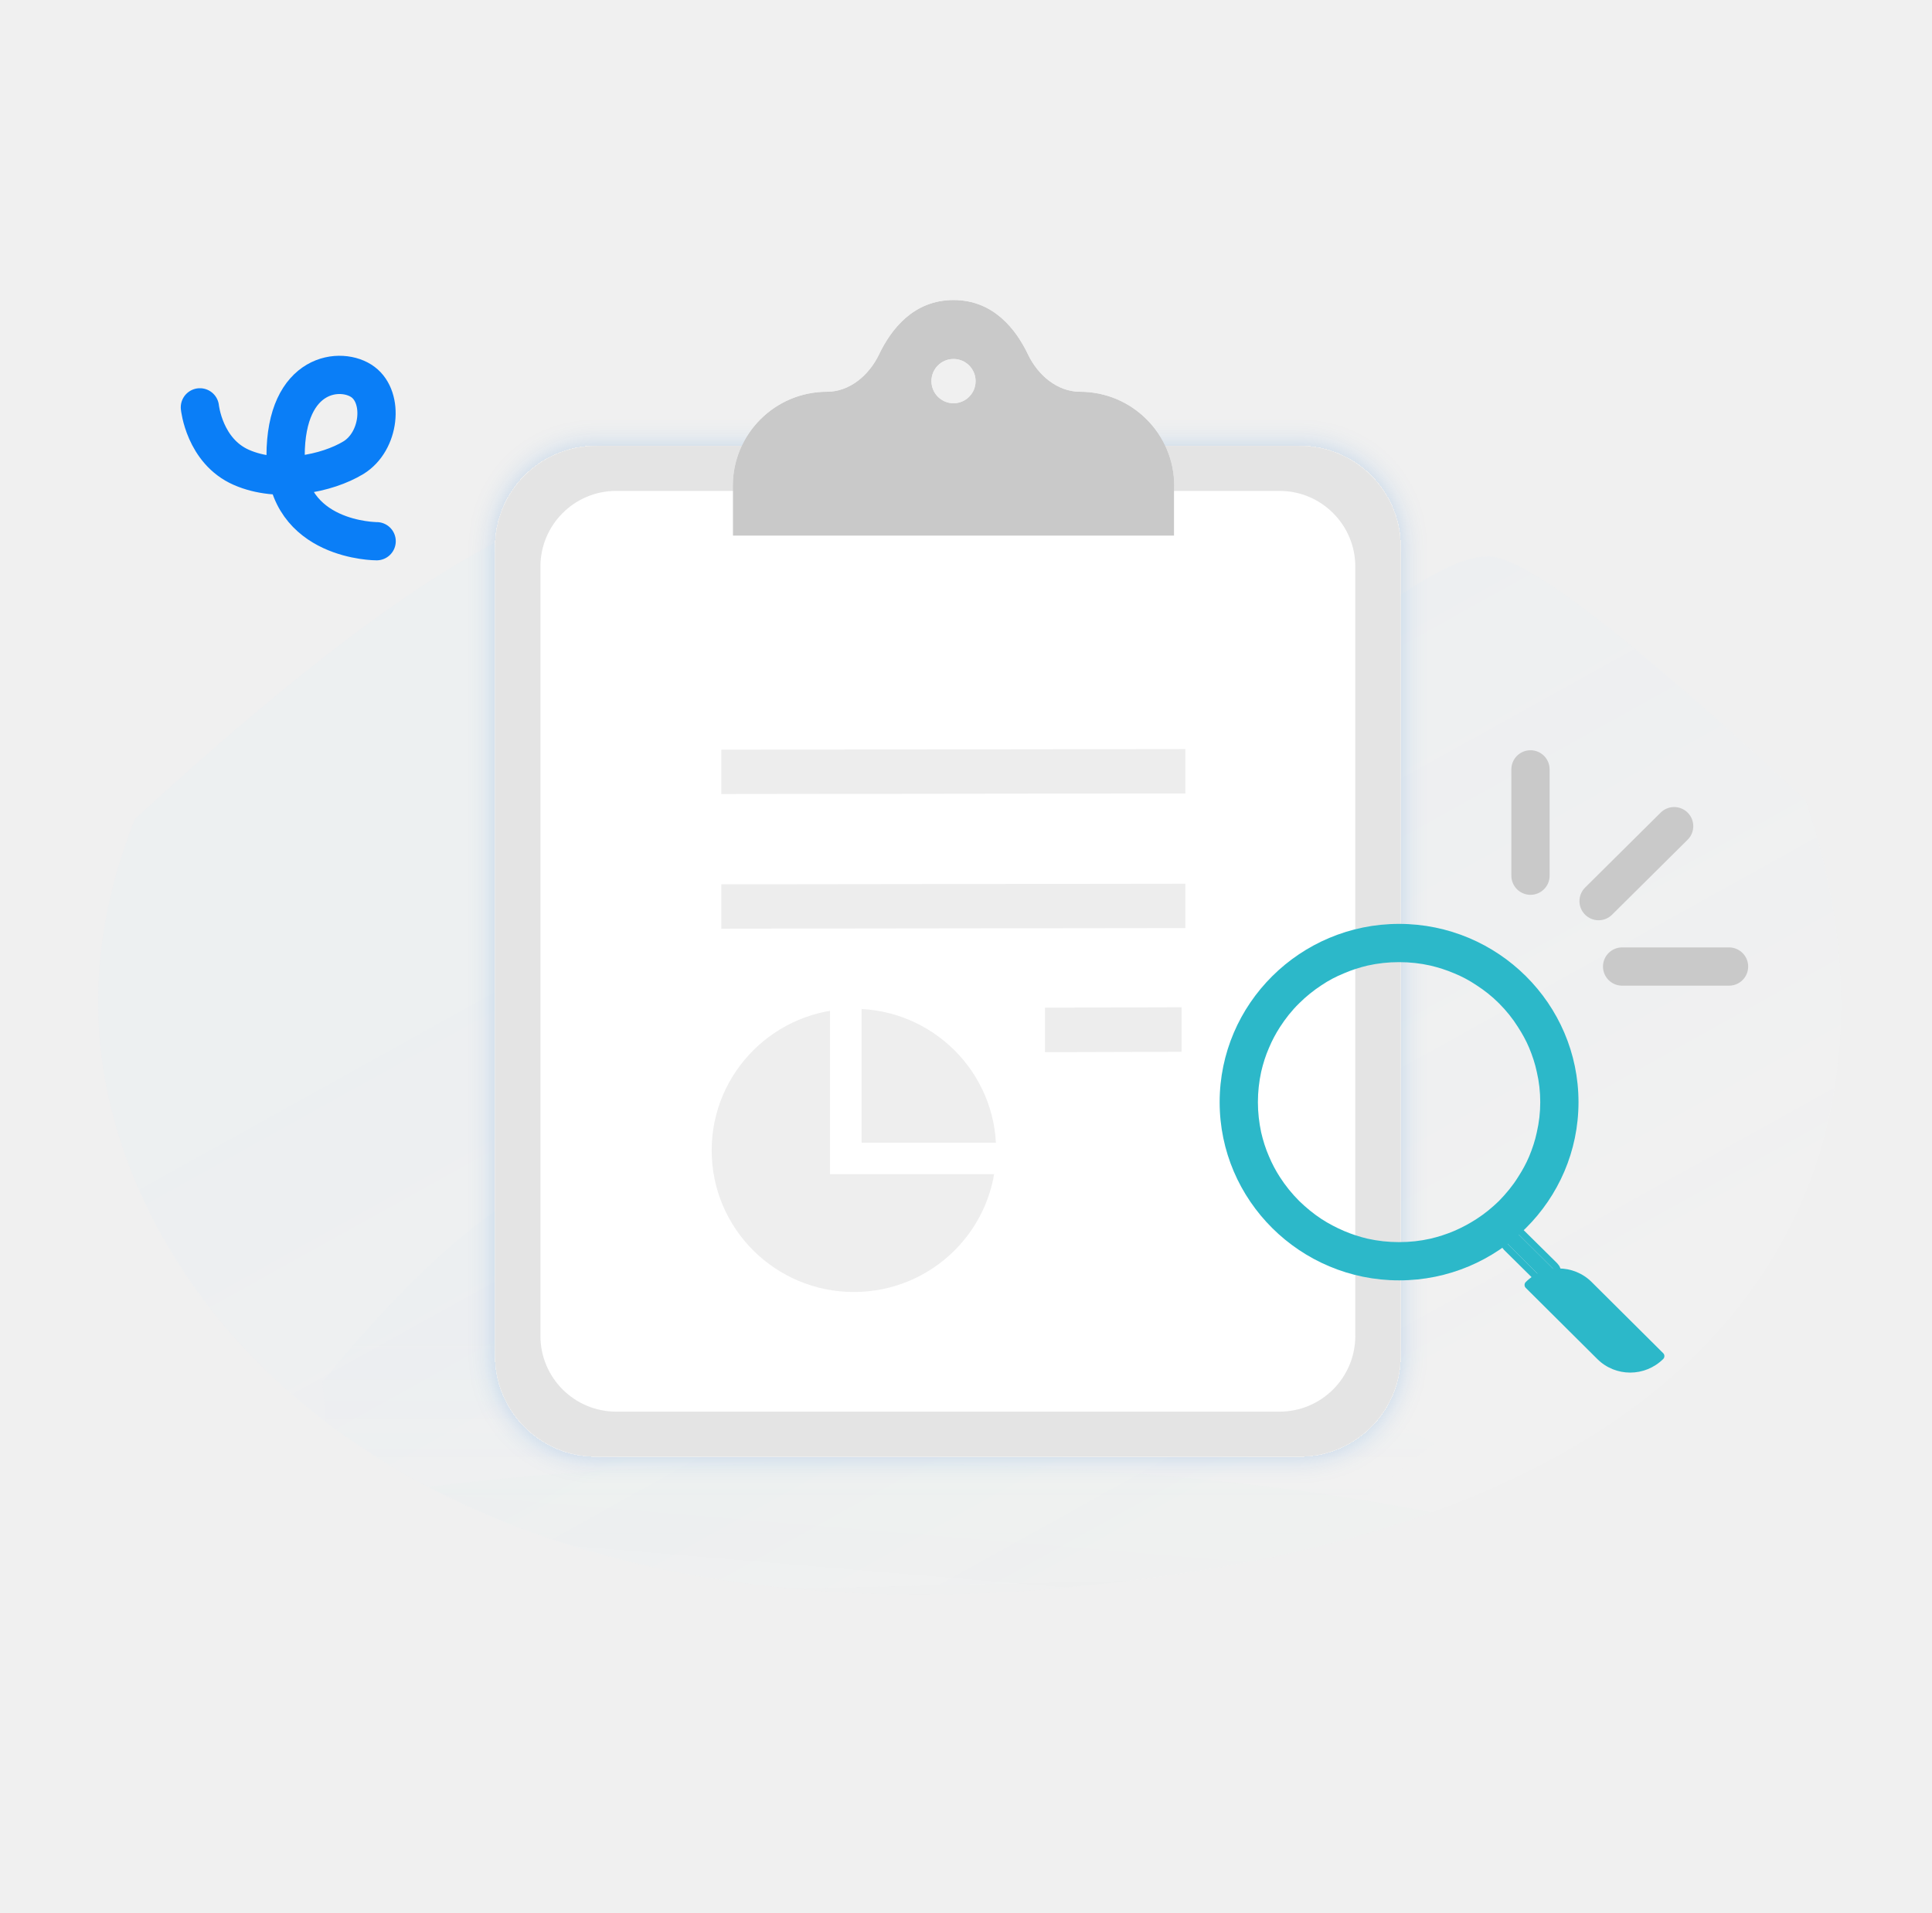
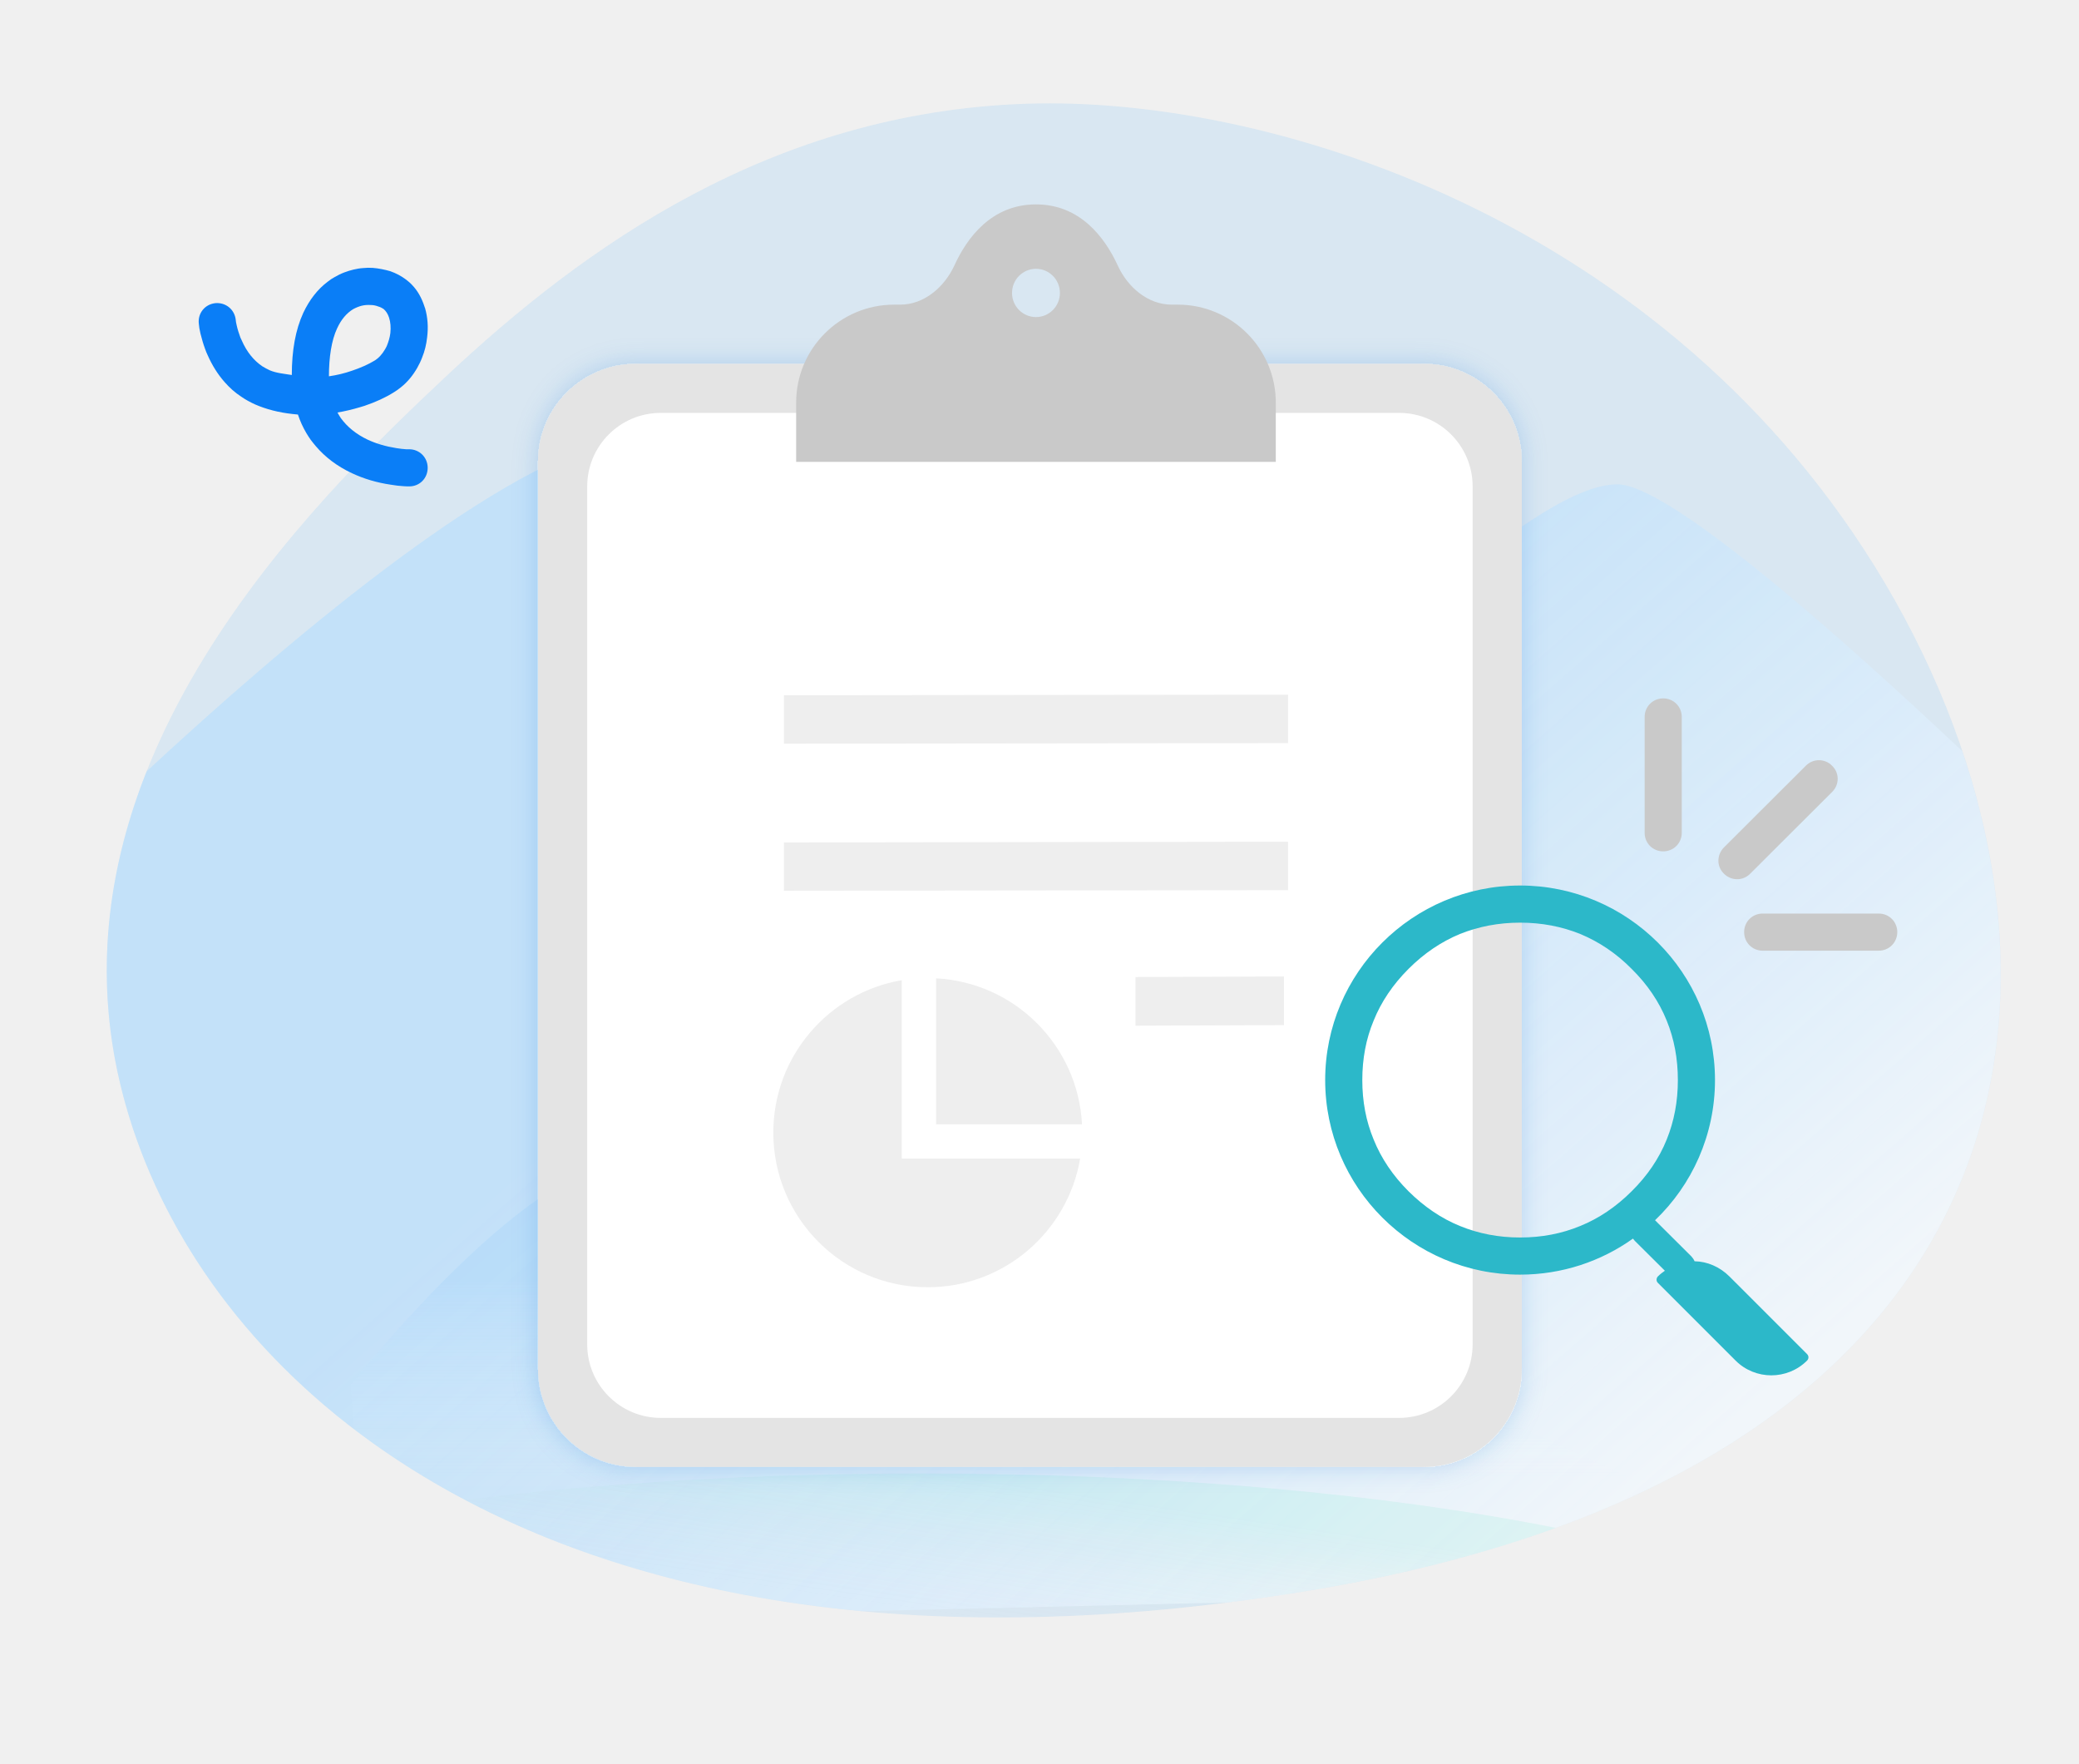
- <svg xmlns="http://www.w3.org/2000/svg" width="101" height="100" viewBox="0 0 101 100" fill="none">
+ <svg xmlns="http://www.w3.org/2000/svg" width="112" height="95" viewBox="0 0 112 95">
  <defs>
-     <filter id="filter_1087_227102_dd" x="23.885" y="21.32" width="51.333" height="56.842" filterUnits="userSpaceOnUse" color-interpolation-filters="sRGB">
+     <filter id="filter_1096_227209_dd" x="26.984" y="17.6" width="57" height="63.417" filterUnits="userSpaceOnUse" color-interpolation-filters="sRGB">
      <feFlood flood-opacity="0" result="BackgroundImageFix" />
      <feColorMatrix in="SourceAlpha" type="matrix" values="0 0 0 0 0 0 0 0 0 0 0 0 0 0 0 0 0 0 127 0" result="hardAlpha" />
      <feOffset dx="0" dy="0" />
      <feGaussianBlur stdDeviation="0.667" />
      <feComposite in2="hardAlpha" operator="out" k2="-1" k3="1" />
      <feColorMatrix type="matrix" values="0 0 0 0 0 0 0 0 0 0.404 0 0 0 0 0.82 0 0 0 0.2 0" />
      <feBlend mode="normal" in2="BackgroundImageFix" result="effect_dropShadow_1" />
      <feBlend mode="normal" in="SourceGraphic" in2="effect_dropShadow_1" result="shape" />
    </filter>
-     <filter id="filter_1087_227103_dd" x="28.252" y="25.669" width="42.6" height="48.145" filterUnits="userSpaceOnUse" color-interpolation-filters="sRGB">
-       <feFlood flood-opacity="0" result="BackgroundImageFix" />
-       <feGaussianBlur in="BackgroundImage" stdDeviation="1.227" />
-       <feComposite in2="SourceAlpha" operator="in" result="effect_backgroundBlur_1" />
-       <feBlend mode="normal" in="SourceGraphic" in2="effect_backgroundBlur_1" result="shape" />
-     </filter>
-     <filter id="filter_1087_227113_dd" x="62.48" y="23.032" width="38.008" height="50.879" filterUnits="userSpaceOnUse" color-interpolation-filters="sRGB">
-       <feFlood flood-opacity="0" result="BackgroundImageFix" />
-       <feGaussianBlur in="BackgroundImage" stdDeviation="2.523" />
-       <feComposite in2="SourceAlpha" operator="in" result="effect_backgroundBlur_1" />
-       <feColorMatrix in="SourceAlpha" type="matrix" values="0 0 0 0 0 0 0 0 0 0 0 0 0 0 0 0 0 0 127 0" result="hardAlpha" />
-       <feOffset dx="1" dy="0" />
-       <feGaussianBlur stdDeviation="2.333" />
-       <feComposite in2="hardAlpha" operator="out" k2="-1" k3="1" />
-       <feColorMatrix type="matrix" values="0 0 0 0 0 0 0 0 0 0.733 0 0 0 0 1 0 0 0 0.2 0" />
-       <feBlend mode="normal" in2="effect_backgroundBlur_1" result="effect_dropShadow_2" />
-       <feColorMatrix in="SourceAlpha" type="matrix" values="0 0 0 0 0 0 0 0 0 0 0 0 0 0 0 0 0 0 127 0" result="hardAlpha" />
-       <feOffset dx="2" dy="15" />
-       <feGaussianBlur stdDeviation="3" />
-       <feComposite in2="hardAlpha" operator="out" k2="-1" k3="1" />
-       <feColorMatrix type="matrix" values="0 0 0 0 0 0 0 0 0 0.733 0 0 0 0 1 0 0 0 0.047 0" />
-       <feBlend mode="normal" in2="effect_dropShadow_2" result="effect_dropShadow_3" />
-       <feBlend mode="normal" in="SourceGraphic" in2="effect_dropShadow_3" result="shape" />
-     </filter>
-     <filter id="filter_1087_227114_dd" x="72.188" y="33.709" width="14.592" height="14.524" filterUnits="userSpaceOnUse" color-interpolation-filters="sRGB">
-       <feFlood flood-opacity="0" result="BackgroundImageFix" />
-       <feColorMatrix in="SourceAlpha" type="matrix" values="0 0 0 0 0 0 0 0 0 0 0 0 0 0 0 0 0 0 127 0" result="hardAlpha" />
-       <feOffset dx="0" dy="1" />
-       <feGaussianBlur stdDeviation="0.667" />
-       <feComposite in2="hardAlpha" operator="out" k2="-1" k3="1" />
-       <feColorMatrix type="matrix" values="0 0 0 0 0.357 0 0 0 0 0.714 0 0 0 0 1 0 0 0 0.6 0" />
-       <feBlend mode="normal" in2="BackgroundImageFix" result="effect_dropShadow_1" />
-       <feBlend mode="normal" in="SourceGraphic" in2="effect_dropShadow_1" result="shape" />
-     </filter>
-     <filter id="filter_1087_227124_dd" x="63.763" y="48.316" width="18.757" height="18.637" filterUnits="userSpaceOnUse" color-interpolation-filters="sRGB">
-       <feFlood flood-opacity="0" result="BackgroundImageFix" />
-       <feGaussianBlur in="BackgroundImage" stdDeviation="0.633" />
-       <feComposite in2="SourceAlpha" operator="in" result="effect_backgroundBlur_1" />
-       <feBlend mode="normal" in="SourceGraphic" in2="effect_backgroundBlur_1" result="shape" />
-     </filter>
-     <linearGradient id="paint_linear_1087_227097_0" x1="45.818" y1="38.64" x2="66.947" y2="76.69" gradientUnits="userSpaceOnUse">
+     <linearGradient id="paint_linear_1096_227225_0" x1="62" y1="33.5" x2="97" y2="73.5" gradientUnits="userSpaceOnUse">
      <stop stop-color="#AEDBFF" stop-opacity="0.514" />
      <stop offset="1" stop-color="#FFFFFF" stop-opacity="0.643" />
    </linearGradient>
-     <linearGradient id="paint_linear_1087_227098_0" x1="43.507" y1="68.466" x2="43.507" y2="81.099" gradientUnits="userSpaceOnUse">
+     <linearGradient id="paint_linear_1096_227228_0" x1="56.86" y1="68.941" x2="56.86" y2="80.539" gradientUnits="userSpaceOnUse">
      <stop stop-color="#96CEFD" stop-opacity="0.247" />
      <stop offset="1" stop-color="#FFFFFF" stop-opacity="0" />
    </linearGradient>
-     <linearGradient id="paint_linear_1087_227099_0" x1="42.261" y1="77.426" x2="40.509" y2="98.22" gradientUnits="userSpaceOnUse">
+     <linearGradient id="paint_linear_1096_227229_0" x1="53.107" y1="79.711" x2="52.01" y2="87.133" gradientUnits="userSpaceOnUse">
      <stop stop-color="#57E3BD" stop-opacity="0.122" />
      <stop offset="1" stop-color="#D8D8D8" stop-opacity="0" />
      <stop offset="1" stop-color="#D8D8D8" stop-opacity="0" />
    </linearGradient>
-     <linearGradient id="paint_linear_1087_227103_0" x1="32.416" y1="49.741" x2="56.31" y2="71.405" gradientUnits="userSpaceOnUse">
-       <stop stop-color="#B9ECFF" stop-opacity="0.329" />
-       <stop offset="1" stop-color="#00BBFF" stop-opacity="0.059" />
-     </linearGradient>
-     <linearGradient id="paint_linear_1087_227103_1" x1="43.603" y1="32.632" x2="49.484" y2="73.344" gradientUnits="userSpaceOnUse">
-       <stop stop-color="#FFFFFF" stop-opacity="0.008" />
-       <stop offset="1" stop-color="#FFFFFF" stop-opacity="0.592" />
-     </linearGradient>
-     <linearGradient id="paint_linear_1087_227113_0" x1="74.734" y1="32.433" x2="89.488" y2="49.911" gradientUnits="userSpaceOnUse">
-       <stop stop-color="#0067D0" />
-       <stop offset="0.196" stop-color="#0067D0" />
-       <stop offset="1" stop-color="#0067D0" stop-opacity="0.263" />
-     </linearGradient>
-     <linearGradient id="paint_linear_1087_227113_1" x1="71.436" y1="39.972" x2="82.658" y2="48.916" gradientUnits="userSpaceOnUse">
-       <stop stop-color="#B9ECFF" stop-opacity="0.329" />
-       <stop offset="1" stop-color="#00BBFF" stop-opacity="0.059" />
-     </linearGradient>
-     <linearGradient id="paint_linear_1087_227113_2" x1="76.69" y1="32.907" x2="79.452" y2="49.717" gradientUnits="userSpaceOnUse">
-       <stop stop-color="#A9D1F1" />
-       <stop offset="1" stop-color="#FFFFFF" />
-     </linearGradient>
-     <linearGradient id="paint_linear_1087_227114_0" x1="77.627" y1="34.709" x2="84.78" y2="45.234" gradientUnits="userSpaceOnUse">
-       <stop stop-color="#FFFFFF" />
-       <stop offset="1" stop-color="#FFFFFF" stop-opacity="0.4" />
-     </linearGradient>
-     <linearGradient id="paint_linear_1087_227114_1" x1="75.559" y1="39.972" x2="82.603" y2="44.162" gradientUnits="userSpaceOnUse">
-       <stop stop-color="#FFFFFF" />
-       <stop offset="1" stop-color="#FFFFFF" stop-opacity="0.275" />
-     </linearGradient>
  </defs>
-   <rect id="矩形 1834" x="1" width="100" height="100" fill="#C4C4C4" fill-opacity="0" />
-   <mask id="mask1087_227096" mask-type="alpha" maskUnits="userSpaceOnUse" x="0" y="5" width="100" height="84.519">
-     <path id="蒙版" d="M49.35 10.86C61.57 10.44 81.04 16.84 91.14 34.62C101.24 52.4 98.65 76.38 62.54 82.16C26.43 87.94 8.79 72 5.64 57.19C2.5 42.39 14.69 30.23 21.41 23.96C28.14 17.68 37.13 11.28 49.35 10.86Z" fill="#0D94FF" fill-opacity="0.102" fill-rule="evenodd" />
-   </mask>
-   <g mask="url(#mask1087_227096)">
-     <path id="路径 74" d="M100.02 47.26C100.02 47.26 81.74 29.09 77.81 29.09C73.89 29.09 65.59 37.79 62.9 39.41C60.2 41.02 38.99 24.6 29.35 27.02C19.71 29.43 -0.02 49.66 -0.02 49.66L6.06 83.93L72.29 82.34L100.02 67.12L100.02 47.26Z" fill="url(#paint_linear_1087_227097_0)" fill-opacity="1" fill-rule="evenodd" />
-     <path id="路径 74" d="" fill="#979797" fill-opacity="0" fill-rule="evenodd" />
+   <path id="蒙版" d="M55.26 5.59C68.94 5.12 90.75 12.31 102.06 32.3C113.36 52.3 110.46 79.27 70.03 85.76C29.6 92.26 9.84 74.34 6.32 57.69C2.8 41.04 16.45 27.38 23.98 20.32C31.5 13.26 41.58 6.06 55.26 5.59Z" fill="#0D94FF" fill-opacity="0.102" fill-rule="evenodd" />
+   <path id="矢量 262" d="M105.71 40.46C99.31 34.43 89.94 26.09 87.13 26.09C82.73 26.09 73.45 35.87 70.43 37.69C69.25 38.39 64.96 36.04 59.51 33.06C50.92 28.36 39.47 22.1 32.86 23.76C26.22 25.43 15.32 34.67 7.9 41.55C5.95 46.46 5.1 51.9 6.32 57.69C9.07 70.7 21.74 84.5 46.46 86.79L66.14 86.32C67.42 86.16 68.71 85.98 70.03 85.76C105.16 80.12 111.96 59.01 105.71 40.46Z" fill="url(#paint_linear_1096_227225_0)" fill-opacity="1" fill-rule="evenodd" />
+   <path id="矢量 263" d="M88.96 80.12C79.42 75.72 56.19 65.07 54.41 65.07C52.16 65.07 46.85 69.71 45.3 70.51C44.73 70.81 43.63 69.65 42.18 68.13C39.73 65.56 36.3 61.95 32.82 62.7C27.31 63.91 18.88 74.61 18.88 74.61L19.07 77C29.43 84.91 46.11 89.6 70 85.76C77.59 84.54 83.86 82.6 88.96 80.12Z" fill="url(#paint_linear_1096_227228_0)" fill-opacity="1" fill-rule="evenodd" />
+   <path id="矢量 264" d="M83.81 82.3C74.63 80.47 62.72 79.37 49.69 79.37C40.78 79.37 32.4 79.88 25.05 80.79C35.45 86.28 50.27 88.94 70.03 85.76C75.23 84.93 79.8 83.75 83.81 82.3Z" fill="url(#paint_linear_1096_227229_0)" fill-opacity="1" fill-rule="evenodd" />
+   <g filter="url(#filter_1096_227209_dd)">
+     <rect id="矩形" x="28.984" y="19.6" rx="5.283" width="53" height="59.417" fill="#E4E4E4" fill-opacity="1" />
  </g>
-   <g mask="url(#mask1087_227096)">
-     <path id="路径 74" d="M75.01 75.46C75.01 75.46 50.6 63.76 48.59 63.76C46.59 63.76 41.84 67.88 40.46 68.6C39.08 69.31 34.24 60.58 29.32 61.65C24.39 62.72 16.86 72.25 16.86 72.25L17.95 86.27L51.14 88.28L66.29 82.25L75.01 75.46Z" fill="url(#paint_linear_1087_227098_0)" fill-opacity="1" fill-rule="evenodd" />
-     <path id="路径 74" d="" fill="#979797" fill-opacity="0" fill-rule="evenodd" />
-   </g>
-   <g mask="url(#mask1087_227096)">
-     <ellipse id="椭圆形" cx="44.38" cy="87.349" rx="46.893" ry="10.871" fill="url(#paint_linear_1087_227099_0)" fill-opacity="1" />
-     <ellipse id="椭圆形" cx="44.38" cy="87.349" rx="46.393" ry="10.371" stroke="#979797" stroke-opacity="0" stroke-width="1" />
-   </g>
-   <g filter="url(#filter_1087_227102_dd)">
-     <rect id="矩形" x="25.885" y="23.32" rx="5.283" width="47.333" height="52.842" fill="#E4E4E4" fill-opacity="1" />
-   </g>
-   <rect id="矩形" x="26.385" y="23.82" rx="5.283" width="46.333" height="51.842" stroke="#C6C2C2" stroke-opacity="0" stroke-width="1" />
-   <g filter="url(#filter_1087_227103_dd)">
-     <rect id="矩形" x="28.252" y="25.669" rx="3.962" width="42.6" height="48.145" fill="#FFFFFF" fill-opacity="1" />
-   </g>
-   <rect id="矩形" x="28.752" y="26.169" rx="3.962" width="41.6" height="47.145" stroke="url(#paint_linear_1087_227103_0)" stroke-opacity="0" stroke-width="1" />
-   <rect id="矩形" x="28.752" y="26.169" rx="3.962" width="41.6" height="47.145" stroke="url(#paint_linear_1087_227103_1)" stroke-opacity="0" stroke-width="1" />
-   <rect id="矩形" x="28.752" y="26.169" rx="3.962" width="41.6" height="47.145" stroke="#EEEEEE" stroke-opacity="0" stroke-width="1" />
-   <mask id="mask_1087_227104" fill="white">
-     <path id="形状结合" d="M49.847 15.688C51.928 15.688 53.108 17.206 53.742 18.534C54.256 19.611 55.268 20.484 56.461 20.484C59.18 20.484 61.385 22.689 61.385 25.408L61.385 28.017L38.31 28.017L38.31 25.408C38.31 22.689 40.515 20.484 43.234 20.484C44.427 20.484 45.438 19.611 45.953 18.534C46.587 17.206 47.767 15.688 49.847 15.688ZM49.847 18.771C49.21 18.771 48.693 19.289 48.693 19.928C48.693 20.568 49.21 21.086 49.847 21.086C50.485 21.086 51.002 20.568 51.002 19.928C51.002 19.289 50.485 18.771 49.847 18.771Z" clip-rule="evenodd" fill="" fill-opacity="1" fill-rule="evenodd" />
-   </mask>
-   <path id="形状结合" d="M49.847 15.688C51.928 15.688 53.108 17.206 53.742 18.534C54.256 19.611 55.268 20.484 56.461 20.484C59.18 20.484 61.385 22.689 61.385 25.408L61.385 28.017L38.31 28.017L38.31 25.408C38.31 22.689 40.515 20.484 43.234 20.484C44.427 20.484 45.438 19.611 45.953 18.534C46.587 17.206 47.767 15.688 49.847 15.688ZM49.847 18.771C49.21 18.771 48.693 19.289 48.693 19.928C48.693 20.568 49.21 21.086 49.847 21.086C50.485 21.086 51.002 20.568 51.002 19.928C51.002 19.289 50.485 18.771 49.847 18.771Z" clip-rule="evenodd" fill="#C9C9C9" fill-opacity="1" fill-rule="evenodd" mask="url(#mask_1087_227104)" />
-   <path id="形状结合" d="" clip-rule="evenodd" fill="#C6C2C2" fill-opacity="0" fill-rule="evenodd" />
-   <g opacity="0.653">
-     <path id="矩形" d="M61.97 39.17L37.71 39.2L37.71 41.52L61.97 41.49L61.97 39.17Z" fill="#E4E4E4" fill-opacity="1" fill-rule="evenodd" />
-     <path id="矩形" d="" fill="#C6C6C6" fill-opacity="0" fill-rule="evenodd" />
-     <path id="矩形" d="M61.97 46.21L37.71 46.24L37.71 48.56L61.97 48.53L61.97 46.21Z" fill="#E4E4E4" fill-opacity="1" fill-rule="evenodd" />
-     <path id="矩形" d="" fill="#C6C6C6" fill-opacity="0" fill-rule="evenodd" />
-     <path id="矩形" d="M61.77 55L54.63 55.02L54.63 52.69L61.77 52.67L61.77 55Z" fill="#E4E4E4" fill-opacity="1" fill-rule="evenodd" />
-     <path id="矩形" d="" fill="#C6C6C6" fill-opacity="0" fill-rule="evenodd" />
-   </g>
-   <path id="Fill 1" d="M80.62 66.84L78.88 65.11C78.73 64.96 78.73 64.72 78.88 64.57C79.02 64.43 79.27 64.43 79.41 64.57L81.15 66.3C81.3 66.45 81.3 66.69 81.15 66.84C81.08 66.91 80.98 66.95 80.88 66.95C80.79 66.95 80.69 66.91 80.62 66.84Z" fill="#2CB8C9" fill-opacity="1" fill-rule="evenodd" />
-   <path id="Fill 1" d="M78.63 65.36L78.63 65.36L80.37 67.08C80.44 67.15 80.52 67.21 80.6 67.24C80.69 67.28 80.78 67.3 80.88 67.3C80.99 67.3 81.08 67.28 81.17 67.24C81.26 67.21 81.33 67.15 81.4 67.08C81.47 67.01 81.53 66.93 81.56 66.85C81.6 66.76 81.61 66.67 81.61 66.57C81.61 66.47 81.6 66.38 81.56 66.29C81.53 66.2 81.47 66.13 81.4 66.05L79.66 64.33C79.59 64.26 79.51 64.2 79.43 64.17C79.34 64.13 79.25 64.11 79.15 64.11C79.04 64.11 78.95 64.13 78.86 64.17C78.78 64.2 78.7 64.26 78.63 64.33C78.56 64.4 78.5 64.48 78.47 64.56C78.43 64.65 78.41 64.74 78.41 64.84C78.41 64.94 78.43 65.03 78.47 65.12C78.5 65.21 78.56 65.28 78.63 65.36ZM80.62 66.84L78.88 65.11C78.73 64.96 78.73 64.72 78.88 64.57C79.02 64.43 79.27 64.43 79.41 64.57L81.15 66.3C81.3 66.45 81.3 66.69 81.15 66.84C81.08 66.91 80.98 66.95 80.88 66.95C80.79 66.95 80.69 66.91 80.62 66.84Z" fill="#2CB8C9" fill-opacity="1" fill-rule="evenodd" />
-   <path id="矩形" d="M79.76 67.34C79.68 67.26 79.68 67.12 79.76 67.04C80.71 66.09 82.26 66.09 83.21 67.04L86.95 70.76C87.03 70.84 87.03 70.98 86.95 71.06C85.99 72.01 84.45 72.01 83.5 71.06L79.76 67.34Z" fill="#2CB8C9" fill-opacity="1" fill-rule="evenodd" />
-   <path id="矩形" d="M86.95 70.76C87.03 70.84 87.03 70.98 86.95 71.06C85.99 72.01 84.45 72.01 83.5 71.06L79.76 67.34C79.68 67.26 79.68 67.12 79.76 67.04C80.71 66.09 82.26 66.09 83.21 67.04L86.95 70.76ZM85.65 70.89C85.67 70.9 85.67 70.92 85.65 70.94C85.42 71.18 85.03 71.18 84.79 70.94L81.05 67.22C81.04 67.2 81.04 67.18 81.05 67.17C81.29 66.93 81.68 66.93 81.92 67.17L85.65 70.89Z" fill="#818181" fill-opacity="0" fill-rule="evenodd" />
-   <g filter="url(#filter_1087_227124_dd)">
-     <path id="路径" d="M73.14 48.31C78.31 48.31 82.52 52.49 82.52 57.63C82.52 62.77 78.31 66.95 73.14 66.95C67.97 66.95 63.76 62.77 63.76 57.63C63.76 52.49 67.97 48.31 73.14 48.31Z" fill="#FFFFFF" fill-opacity="0" fill-rule="evenodd" />
-   </g>
-   <path id="路径" d="M82.52 57.63C82.52 52.49 78.31 48.31 73.14 48.31C67.97 48.31 63.76 52.49 63.76 57.63C63.76 62.77 67.97 66.95 73.14 66.95C78.31 66.95 82.52 62.77 82.52 57.63ZM80.34 56.05C80.46 56.56 80.52 57.09 80.52 57.63C80.52 58.17 80.46 58.69 80.34 59.21C80.25 59.64 80.11 60.06 79.94 60.47C79.78 60.85 79.58 61.21 79.36 61.55C79.08 62 78.74 62.41 78.36 62.8C78 63.15 77.61 63.47 77.19 63.74C76.82 63.98 76.43 64.19 76.01 64.37C75.61 64.54 75.2 64.67 74.78 64.77C74.25 64.89 73.7 64.95 73.14 64.95C72.57 64.95 72.03 64.89 71.49 64.77C71.07 64.67 70.67 64.54 70.27 64.37C69.85 64.19 69.45 63.98 69.08 63.74C68.67 63.47 68.28 63.15 67.92 62.8C67.53 62.41 67.2 62 66.91 61.55C66.69 61.21 66.5 60.85 66.34 60.47C66.16 60.06 66.03 59.64 65.93 59.21C65.82 58.69 65.76 58.17 65.76 57.63C65.76 57.09 65.82 56.56 65.93 56.05C66.03 55.62 66.16 55.2 66.34 54.79C66.5 54.41 66.69 54.05 66.91 53.71C67.2 53.26 67.53 52.84 67.92 52.46C68.28 52.1 68.67 51.79 69.08 51.52C69.45 51.27 69.85 51.06 70.27 50.89C70.67 50.72 71.07 50.59 71.49 50.49C72.03 50.37 72.57 50.31 73.14 50.31C73.7 50.31 74.25 50.37 74.78 50.49C75.2 50.59 75.61 50.72 76.01 50.89C76.43 51.06 76.82 51.27 77.19 51.52C77.61 51.79 78 52.1 78.36 52.46C78.74 52.84 79.08 53.26 79.36 53.71C79.58 54.05 79.78 54.41 79.94 54.79C80.11 55.2 80.25 55.62 80.34 56.05Z" fill="#2CB8C9" fill-opacity="1" fill-rule="evenodd" />
-   <path id="路径 61" d="M90.37 51.52L90.39 51.54C90.95 51.54 91.39 51.1 91.39 50.54C91.39 49.98 90.95 49.54 90.39 49.54L90.37 49.56L90.37 51.52ZM84.82 49.56L84.8 49.54C84.24 49.54 83.8 49.98 83.8 50.54C83.8 51.1 84.24 51.54 84.8 51.54L84.82 51.52L84.82 49.56Z" fill="#D8D8D8" fill-opacity="0" fill-rule="nonzero" />
-   <path id="路径 61" d="M90.39 50.54L84.8 50.54" stroke="#C9C9C9" stroke-opacity="1" stroke-width="2" stroke-linecap="round" />
-   <path id="路径 61" d="M88.19 43.91L88.22 43.91C88.62 43.51 88.62 42.89 88.22 42.49C87.83 42.1 87.21 42.09 86.81 42.49L86.81 42.52L88.19 43.91ZM82.89 46.41L82.87 46.41C82.47 46.8 82.47 47.42 82.86 47.82C83.26 48.22 83.88 48.22 84.28 47.83L84.28 47.8L82.89 46.41Z" fill="#D8D8D8" fill-opacity="0" fill-rule="nonzero" />
-   <path id="路径 61" d="M87.52 43.2L83.57 47.12" stroke="#C9C9C9" stroke-opacity="1" stroke-width="2" stroke-linecap="round" />
-   <path id="路径 61" d="M80.99 40.25L81.01 40.23C81.01 39.67 80.57 39.23 80.01 39.23C79.45 39.23 79.01 39.67 79.01 40.23L79.03 40.25L80.99 40.25ZM79.03 45.77L79.01 45.79C79.01 46.35 79.45 46.79 80.01 46.79C80.57 46.79 81.01 46.35 81.01 45.79L80.99 45.77L79.03 45.77Z" fill="#D8D8D8" fill-opacity="0" fill-rule="nonzero" />
-   <path id="路径 61" d="M80.01 40.23L80.01 45.79" stroke="#C9C9C9" stroke-opacity="1" stroke-width="2" stroke-linecap="round" />
-   <path id="路径 63" d="M14.93 23.85C14.93 24.17 14.95 24.47 15 24.75L10.47 21.32L11.43 21.22L11.44 21.2C11.39 20.64 10.91 20.25 10.35 20.3C9.79 20.36 9.4 20.84 9.45 21.4L9.48 21.42L10.45 21.32C10.48 21.55 10.79 23.64 12.62 24.44C13.37 24.77 14.2 24.89 15.02 24.87C15.66 28.17 19.36 28.3 19.67 28.3L19.67 29.28L19.69 29.3C20.25 29.3 20.69 28.86 20.69 28.3C20.68 27.74 20.24 27.3 19.68 27.3L19.66 27.32L19.67 28.29L15.16 24.87C16.43 24.82 17.66 24.43 18.48 23.93C19.86 23.08 20.09 20.81 18.98 19.98C17.88 19.15 14.93 19.39 14.93 23.85ZM15.16 24.87C15.11 24.87 15.07 24.87 15.02 24.87C15.01 24.83 15.01 24.79 15 24.75L15.16 24.87Z" fill="#D8D8D8" fill-opacity="0" fill-rule="evenodd" />
-   <path id="路径 63" d="M19.69 28.3C19.69 28.3 14.93 28.31 14.93 23.85C14.93 19.39 17.88 19.15 18.98 19.98C20.09 20.81 19.86 23.08 18.48 23.93C17.1 24.77 14.56 25.29 12.62 24.44C10.68 23.59 10.45 21.3 10.45 21.3" stroke="#0A7EF7" stroke-opacity="1" stroke-width="2" stroke-linecap="round" />
-   <mask id="mask1087_227132" mask-type="alpha" maskUnits="userSpaceOnUse" x="36.603" y="52.15" width="16.075" height="16.008">
-     <path id="path-1" d="M43.392 52.15L43.392 61.397L52.678 61.397L52.678 68.158L36.602 68.158L36.602 52.15L43.392 52.15ZM52.678 59.754L52.678 52.15L45.042 52.15L45.042 59.753L52.678 59.754Z" clip-rule="evenodd" fill="#C4C4C4" fill-opacity="1" fill-rule="evenodd" />
-   </mask>
-   <g mask="url(#mask1087_227132)">
-     <ellipse id="path5" cx="44.64" cy="60.154" rx="7.435" ry="7.404" fill="#EEEEEE" fill-opacity="1" />
-     <ellipse id="path5" cx="44.64" cy="60.154" rx="6.935" ry="6.904" stroke="#191919" stroke-opacity="0" stroke-width="1" stroke-linejoin="round" />
-   </g>
+   <rect id="矩形" x="31.634" y="22.241" rx="3.962" width="47.7" height="54.136" fill="#FFFFFF" fill-opacity="1" />
+   <path id="矢量 258" d="M55.81 11.01C58.19 11.01 59.52 12.79 60.22 14.31C60.75 15.47 61.84 16.41 63.12 16.41L63.45 16.41C66.36 16.41 68.73 18.77 68.73 21.69L68.73 24.88L42.89 24.88L42.89 21.69C42.89 18.77 45.26 16.41 48.17 16.41L48.5 16.41C49.78 16.41 50.87 15.47 51.41 14.31C52.1 12.79 53.43 11.01 55.81 11.01ZM55.81 17.08C56.52 17.08 57.1 16.5 57.1 15.78C57.1 15.06 56.52 14.48 55.81 14.48C55.1 14.48 54.52 15.06 54.52 15.78C54.52 16.5 55.1 17.08 55.81 17.08Z" fill="#C9C9C9" fill-opacity="1" fill-rule="evenodd" />
+   <path id="矢量 260" d="M69.39 37.42L42.23 37.45L42.23 40.06L69.39 40.03L69.39 37.42ZM69.39 45.34L42.23 45.38L42.23 47.98L69.39 47.95L69.39 45.34ZM61.17 55.25L69.17 55.22L69.17 52.6L61.17 52.63L61.17 55.25Z" fill="#EEEEEE" fill-opacity="1" fill-rule="evenodd" />
+   <path id="矢量 259" d="M58.29 60.56C58.07 56.32 54.67 52.92 50.43 52.7L50.43 60.56L58.29 60.56ZM48.58 52.8L48.58 62.41L58.19 62.41C57.52 66.34 54.1 69.34 49.98 69.34C45.38 69.34 41.66 65.61 41.66 61.01C41.66 56.89 44.65 53.47 48.58 52.8Z" fill="#EEEEEE" fill-opacity="1" fill-rule="evenodd" />
+   <path id="合并" d="M81.89 47.7C87.68 47.7 92.39 52.4 92.39 58.18C92.39 61.14 91.15 63.83 89.16 65.73L91.12 67.68C91.19 67.76 91.25 67.84 91.29 67.94C91.97 67.95 92.65 68.24 93.17 68.76L97.35 72.94C97.45 73.04 97.45 73.19 97.35 73.29C96.29 74.35 94.56 74.35 93.5 73.29L89.31 69.1C89.22 69.01 89.22 68.86 89.31 68.76C89.43 68.64 89.56 68.54 89.69 68.45L88.07 66.84C88.04 66.8 88 66.76 87.97 66.72C86.26 67.94 84.16 68.66 81.89 68.66C76.1 68.66 71.39 63.96 71.39 58.18C71.39 52.4 76.1 47.7 81.89 47.7ZM90.39 58.18C90.39 57.03 90.19 55.96 89.79 54.98C89.38 53.96 88.75 53.03 87.9 52.19C87.07 51.35 86.14 50.73 85.13 50.31C84.14 49.91 83.06 49.7 81.89 49.7C80.73 49.7 79.65 49.91 78.65 50.31C77.64 50.73 76.72 51.35 75.88 52.19C75.04 53.03 74.41 53.96 74 54.98C73.59 55.96 73.39 57.03 73.39 58.18C73.39 59.33 73.59 60.39 74 61.38C74.41 62.4 75.04 63.33 75.88 64.17C76.72 65 77.64 65.63 78.65 66.04C79.65 66.45 80.73 66.66 81.89 66.66C83.06 66.66 84.14 66.45 85.13 66.04C86.14 65.63 87.07 65 87.9 64.17C88.75 63.33 89.38 62.4 89.79 61.38C90.19 60.39 90.39 59.33 90.39 58.18Z" fill="#2CB8C9" fill-opacity="1" fill-rule="evenodd" />
+   <path id="矢量 261" d="M88.6 44.86L88.6 38.62C88.6 38.06 89.04 37.62 89.6 37.62C90.16 37.62 90.6 38.06 90.6 38.62L90.6 44.86C90.6 45.42 90.16 45.86 89.6 45.86C89.04 45.86 88.6 45.42 88.6 44.86ZM97.29 41.24L92.87 45.65C92.48 46.05 92.47 46.67 92.87 47.06C93.27 47.46 93.89 47.46 94.28 47.07L98.7 42.66C99.1 42.26 99.1 41.64 98.7 41.25C98.31 40.85 97.68 40.85 97.29 41.24ZM101.21 49.21L94.96 49.21C94.4 49.21 93.96 49.65 93.96 50.21C93.96 50.77 94.4 51.21 94.96 51.21L101.21 51.21C101.77 51.21 102.21 50.77 102.21 50.21C102.21 49.65 101.77 49.21 101.21 49.21Z" fill="#C9C9C9" fill-opacity="1" fill-rule="evenodd" />
+   <path id="路径 63 (边框)" d="M21.75 26.19C21.87 26.2 21.97 26.2 22.05 26.2C22.61 26.2 23.04 25.76 23.04 25.2C23.04 24.64 22.6 24.2 22.04 24.2C22.01 24.2 21.96 24.2 21.88 24.2C21.72 24.19 21.54 24.17 21.36 24.14C20.79 24.05 20.27 23.9 19.8 23.68C19.19 23.39 18.71 23 18.36 22.52C18.3 22.42 18.23 22.32 18.18 22.22C18.6 22.15 19.01 22.05 19.41 21.93C19.49 21.91 19.57 21.88 19.64 21.86C20.23 21.66 20.76 21.42 21.22 21.13C21.35 21.05 21.48 20.96 21.6 20.86C21.95 20.58 22.24 20.23 22.48 19.81C22.58 19.63 22.67 19.45 22.74 19.26C22.88 18.92 22.97 18.55 23.01 18.17C23.08 17.62 23.04 17.09 22.9 16.6C22.88 16.56 22.87 16.52 22.86 16.49C22.71 16.04 22.5 15.66 22.2 15.35C22.1 15.24 21.98 15.14 21.86 15.05C21.62 14.87 21.34 14.72 21.03 14.61C20.76 14.53 20.38 14.45 20.08 14.43C19.91 14.42 19.74 14.42 19.56 14.44C19.39 14.45 19.22 14.48 19.05 14.52C18.88 14.56 18.72 14.61 18.56 14.67C18.37 14.74 18.19 14.83 18.02 14.93C17.89 15 17.77 15.08 17.66 15.17C17.11 15.58 16.67 16.15 16.34 16.85C15.92 17.76 15.72 18.88 15.72 20.2C15.29 20.13 14.9 20.1 14.54 19.95C14.39 19.88 14.26 19.81 14.13 19.73C13.66 19.41 13.29 18.95 13.02 18.33C13 18.28 12.97 18.23 12.95 18.18C12.87 17.96 12.8 17.75 12.75 17.52C12.72 17.39 12.7 17.29 12.7 17.23C12.64 16.67 12.16 16.28 11.6 16.33C11.04 16.39 10.65 16.87 10.71 17.43C10.72 17.58 10.75 17.76 10.8 17.97C10.87 18.25 10.95 18.53 11.05 18.8C11.09 18.92 11.14 19.03 11.19 19.14C11.43 19.68 11.73 20.16 12.09 20.57C12.36 20.88 12.66 21.15 13 21.37C13.23 21.53 13.47 21.66 13.73 21.78C14.35 22.05 15.02 22.22 15.75 22.3C15.85 22.31 15.95 22.32 16.05 22.33C16.17 22.69 16.32 23.02 16.51 23.34C16.58 23.45 16.65 23.57 16.73 23.68C16.82 23.8 16.91 23.91 17.01 24.03C17.52 24.63 18.17 25.12 18.96 25.49C19.6 25.79 20.3 26 21.06 26.11C21.3 26.15 21.53 26.18 21.75 26.19ZM17.72 20.27C18.14 20.21 18.56 20.11 18.96 19.97C19.41 19.82 19.84 19.63 20.17 19.43C20.4 19.29 20.59 19.08 20.74 18.82C20.78 18.76 20.81 18.69 20.84 18.63C20.93 18.41 21 18.18 21.03 17.94C21.06 17.63 21.04 17.36 20.96 17.11C20.89 16.9 20.79 16.75 20.66 16.64C20.58 16.59 20.49 16.54 20.38 16.51C20.25 16.46 20.12 16.43 19.97 16.43C19.8 16.42 19.64 16.43 19.48 16.47C19.33 16.51 19.18 16.57 19.03 16.65C18.67 16.87 18.38 17.21 18.16 17.69C17.86 18.33 17.72 19.24 17.72 20.27Z" fill="#0A7EF7" fill-opacity="1" fill-rule="evenodd" />
</svg>
